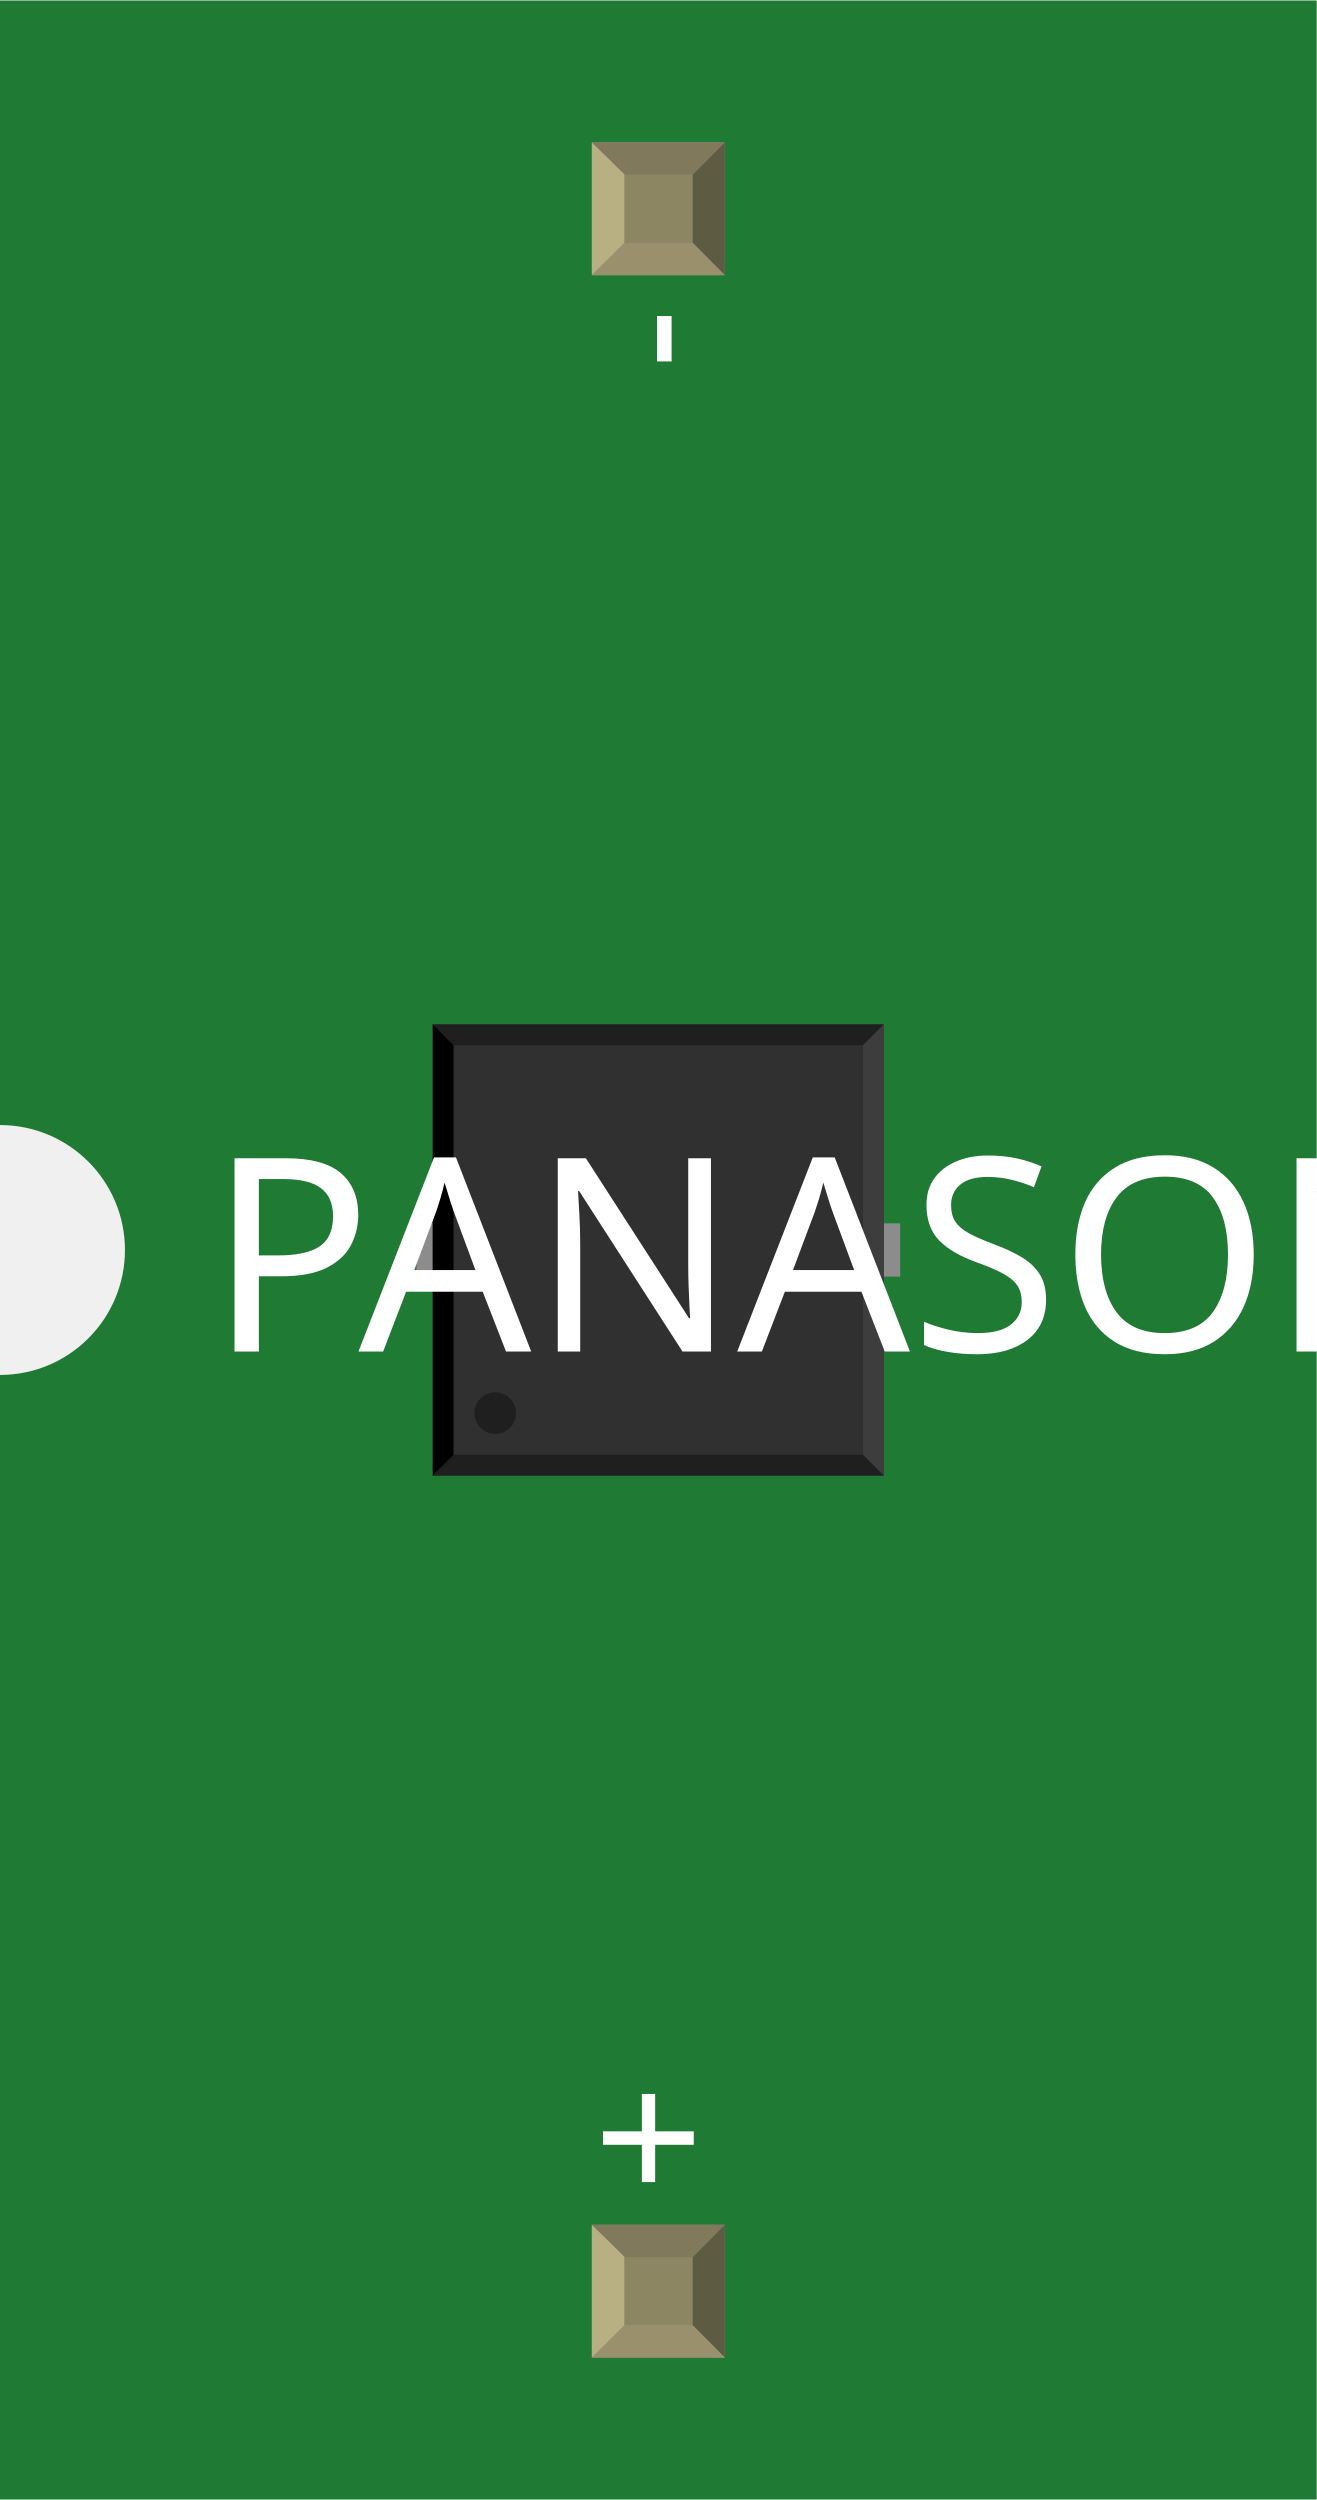
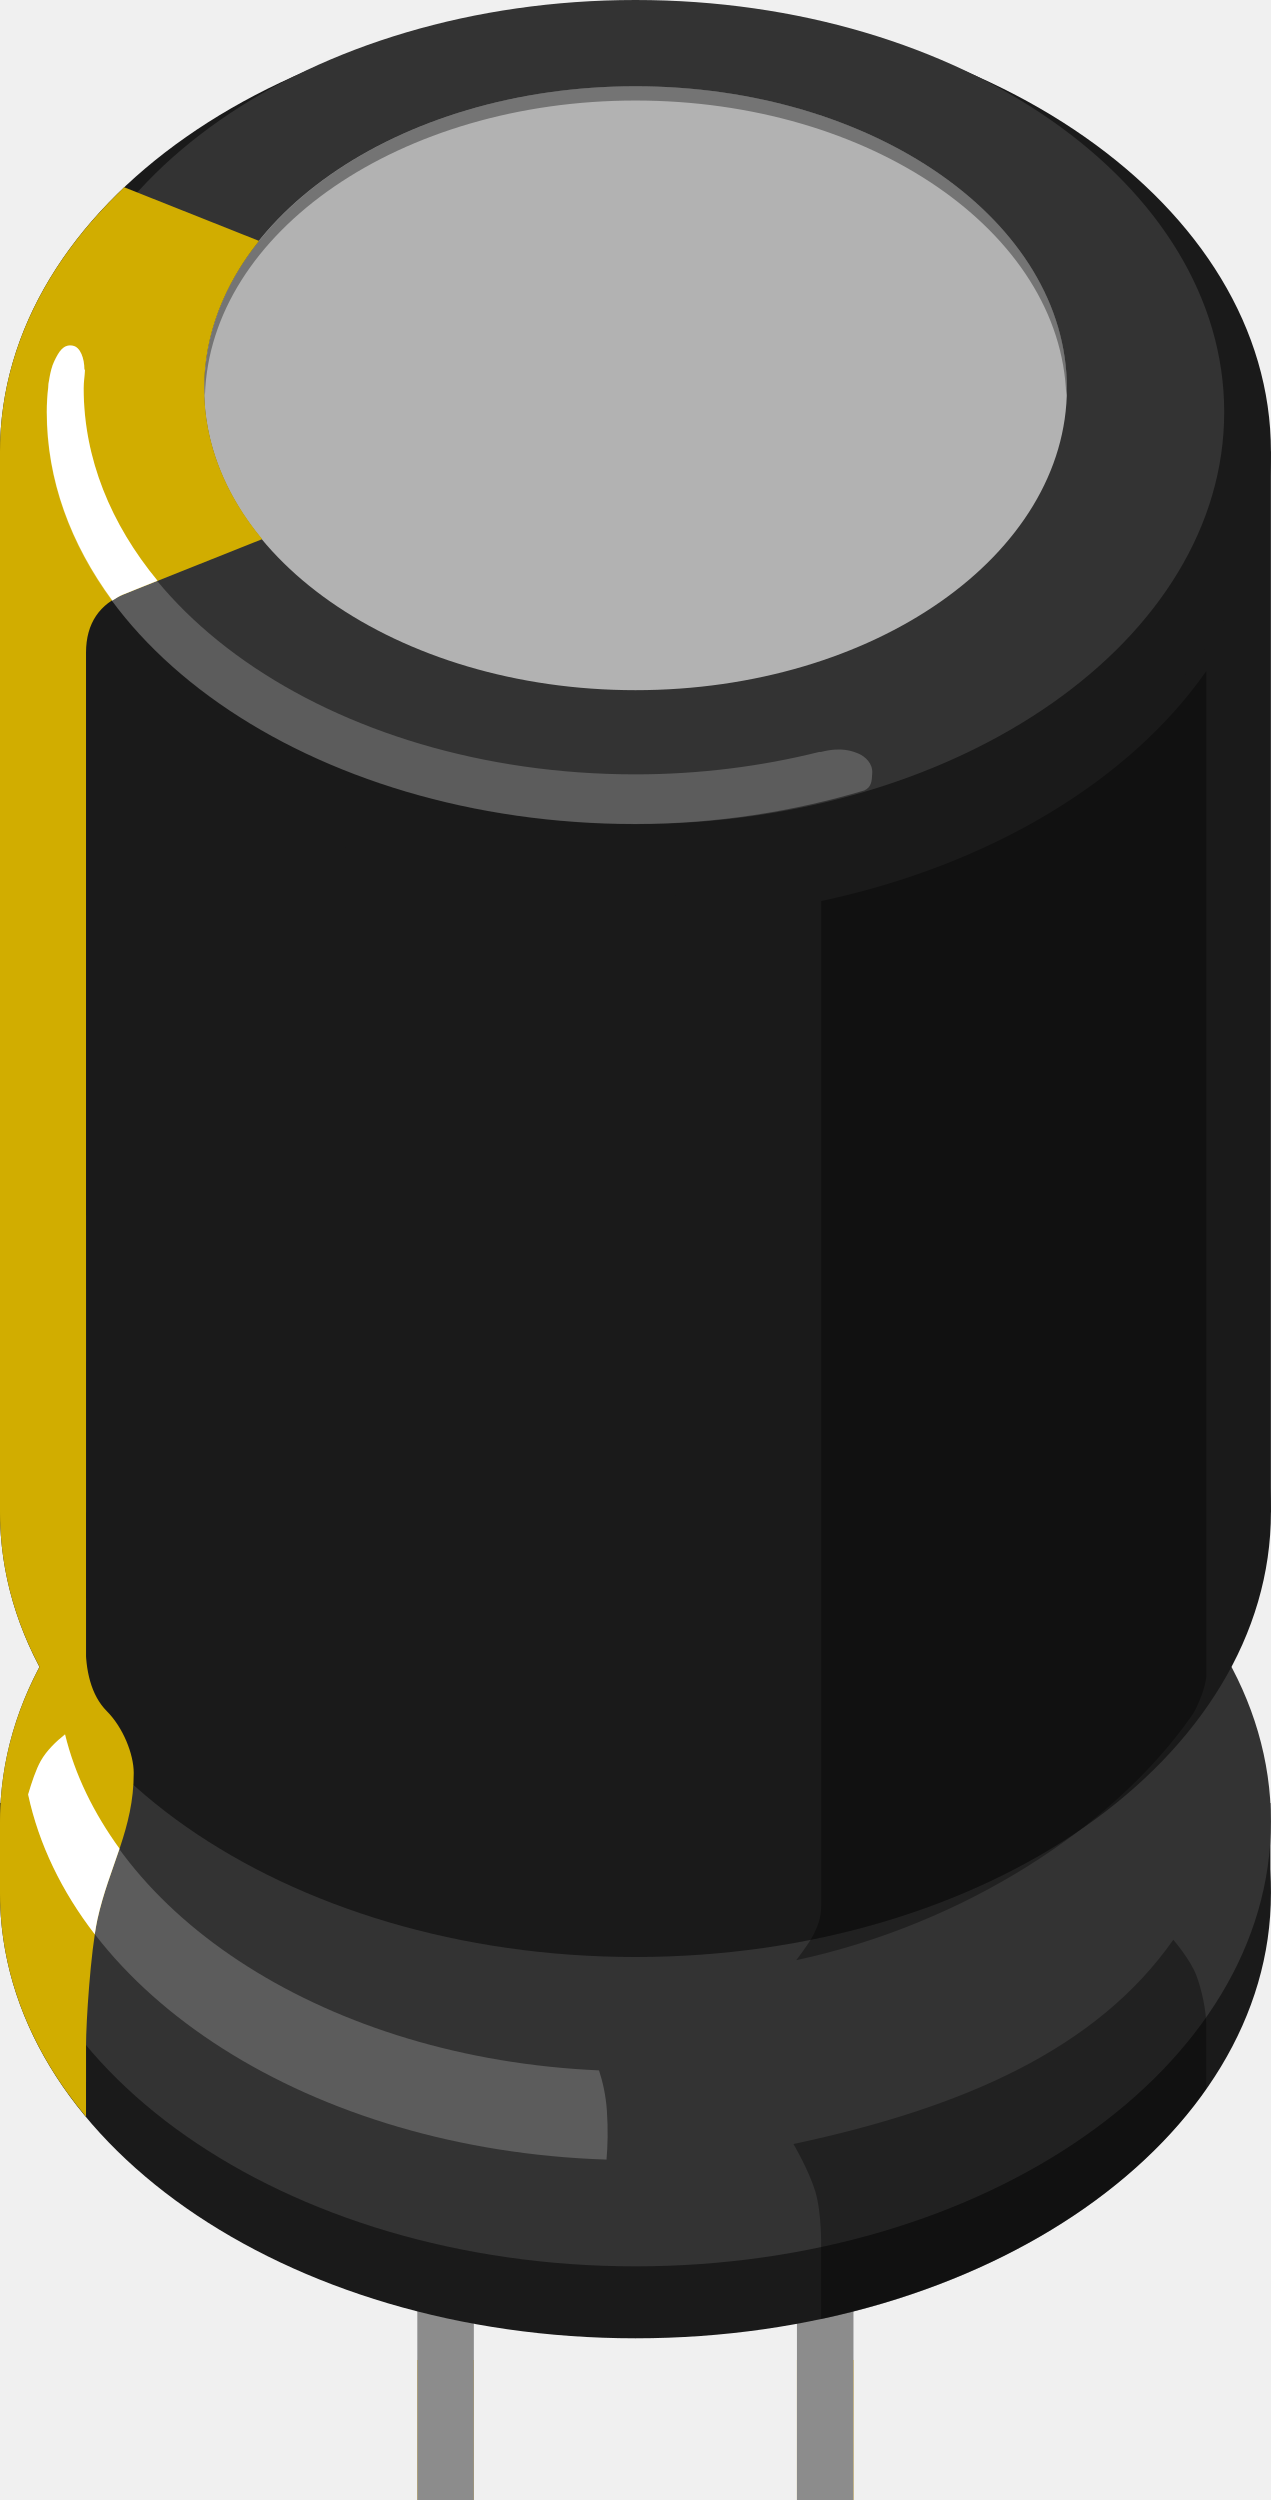
- <svg xmlns="http://www.w3.org/2000/svg" width="0.316in" x="0in" version="1.2" y="0in" height="0.6in" viewBox="0 0 316.142 600" baseProfile="tiny">
-   <g id="breadboard">
-     <g id="icon">
-       <path fill="#1F7A34" stroke="none" stroke-width="0" d="M0,0L0,270A30,30 0 0 1 0,330L0,600L316.142,600L316.142,0L0,0z" />
-       <g transform="translate(41.9291,191.669)">
-         <g transform="matrix(0.5, 0, 0, 0.5, 58.0709, 54.1654)">
-           <rect width="86.614" x="0" y="95.535" fill="#8c8c8c" connectorname="-" height="25.59" stroke="none" stroke-linecap="round" stroke-width="0" />
-           <rect width="86.614" x="145.669" y="95.535" fill="#8c8c8c" connectorname="+" height="25.59" stroke="none" stroke-linecap="round" stroke-width="0" />
-           <rect width="216.661" x="7.811" y="0" fill="#303030" height="216.661" stroke="none" stroke-width="0" />
-           <polygon fill="#1f1f1f" points="7.811,0 224.472,0 214.472,10 17.811,10" />
-           <polygon fill="#1f1f1f" points="7.811,216.661 224.472,216.661 214.472,206.661 17.811,206.661" />
-           <polygon fill="#000000" points="7.811,0 7.811,216.661 17.811,206.661 17.811,10" />
-           <polygon fill="#3d3d3d" points="224.472,0 224.472,216.661 214.472,206.661 214.472,10" />
-           <circle fill="#1f1f1f" cx="37.811" cy="186.661" stroke="none" r="10" stroke-width="0" />
-         </g>
+ <svg xmlns="http://www.w3.org/2000/svg" version="1.1" id="Ebene_1" x="0px" y="0px" width="16.725px" height="32.901px" viewBox="0 0 16.725 32.901" enable-background="new 0 0 16.725 32.901" xml:space="preserve">
+   <g id="copper1">
+     <rect id="connector1pad" x="5.492" y="31.058" fill="#F7BD13" width="0.744" height="1.844" />
+     <rect id="connector0pad" x="10.488" y="31.058" fill="#F7BD13" width="0.744" height="1.844" />
+     <g id="copper0">
+ 	</g>
+   </g>
+   <g id="icon">
+     <g>
+       <g>
+         <rect x="5.492" y="26.7" fill="#8C8C8C" width="0.744" height="6.201" />
+         <rect x="10.488" y="26.7" fill="#8C8C8C" width="0.744" height="6.201" />
      </g>
-       <text x="50" y="324.375" font-family="OCRA" fill="white" text-anchor="start" stroke="none" id="label" stroke-width="0" font-size="65">PANASONIC_C</text>
-       <g transform="translate(171.571,526.05)">
-         <g transform="rotate(-90)">
-           <text x="0" y="0" font-family="OCRA" fill="white" text-anchor="start" stroke="none" stroke-width="0" font-size="45">+</text>
-         </g>
-       </g>
-       <g transform="translate(171.571,73.95)">
-         <g transform="rotate(-90)">
-           <text x="0" y="0" font-family="OCRA" fill="white" text-anchor="end" stroke="none" stroke-width="0" font-size="45">-</text>
-         </g>
-       </g>
-     </g>
-     <g transform="translate(142.106,534.05)">
-       <rect width="31.93" x="0" y="0" fill="#8D8C8C" height="31.9" id="connector0pin" />
-       <rect width="16.444" x="7.792" y="7.735" fill="#8C8663" height="16.415" />
-       <polygon fill="#B8AF82" points="0,31.9,7.792,24.137,7.792,6.972,0,0" />
-       <polygon fill="#80795B" points="24.208,7.763,7.903,7.763,0,0,31.93,0" />
-       <polygon fill="#5E5B43" points="24.208,24.137,24.208,7.763,31.93,0,31.93,31.9" />
-       <polygon fill="#9A916C" points="0,31.9,7.875,24.137,24.208,24.137,31.93,31.9" />
-     </g>
-     <g transform="translate(142.106,34.05)">
-       <rect width="31.93" x="0" y="0" fill="#8D8C8C" height="31.9" id="connector1pin" />
-       <rect width="16.444" x="7.792" y="7.735" fill="#8C8663" height="16.415" />
-       <polygon fill="#B8AF82" points="0,31.9,7.792,24.137,7.792,6.972,0,0" />
-       <polygon fill="#80795B" points="24.208,7.763,7.903,7.763,0,0,31.93,0" />
-       <polygon fill="#5E5B43" points="24.208,24.137,24.208,7.763,31.93,0,31.93,31.9" />
-       <polygon fill="#9A916C" points="0,31.9,7.875,24.137,24.208,24.137,31.93,31.9" />
+       <ellipse fill="#1A1A1A" cx="8.363" cy="24.919" rx="8.363" ry="5.854" />
+       <rect y="23.728" fill="#1A1A1A" width="16.719" height="1.191" />
+       <ellipse fill="#333333" cx="8.363" cy="23.972" rx="8.363" ry="5.854" />
+       <ellipse fill="#1A1A1A" cx="8.363" cy="19.902" rx="8.363" ry="5.853" />
+       <rect y="5.941" fill="#1A1A1A" width="16.725" height="13.962" />
+       <ellipse fill="#1A1A1A" cx="8.363" cy="5.942" rx="8.363" ry="5.854" />
+       <ellipse fill="#333333" cx="8.363" cy="5.423" rx="7.748" ry="5.423" />
+       <ellipse fill="#B2B2B2" cx="8.363" cy="5.109" rx="5.678" ry="3.974" />
+       <path fill="#D1AD00" d="M1.633,2.468C0.607,3.439,0,4.641,0,5.941v3.234h1.119V8.862l0.013-0.115c0,0,0,0.061,0-0.158    c0-0.392,0.186-0.644,0.502-0.769c0.303-0.12,0.28-2.259,0.28-2.259L1.633,2.468z" />
+       <path fill="#D1AD00" d="M2.687,5.109c0-0.704,0.264-1.366,0.723-1.938L1.633,2.464c-0.644,0.79-1.017,1.704-1.017,2.678    S0.99,7.028,1.633,7.82l1.818-0.725C2.968,6.513,2.687,5.834,2.687,5.109z" />
+       <rect y="8.747" fill="#D1AD00" width="1.132" height="11.156" />
+       <rect y="15.991" fill="#D1AD00" width="1.132" height="1.926" />
+       <path fill="#D1AD00" d="M0,23.974v0.945c0,1.07,0.412,2.076,1.132,2.939v-0.947v-4.934v-0.945C0.412,21.897,0,22.901,0,23.974z" />
+       <path fill="#D1AD00" d="M1.132,16.966C0.412,17.829,0,18.831,0,19.903s0.412,2.072,1.132,2.939V16.966z" />
+       <path fill="#D1AD00" d="M1.132,27.401c0,0,0-0.215,0-0.49c0-0.277,0.059-1.23,0.151-1.654c0.155-0.701,0.477-1.182,0.477-1.924    c0-0.248-0.141-0.6-0.354-0.813c-0.21-0.211-0.28-0.539-0.28-0.883c0-0.346,0-0.781,0-0.781L0.643,20.87l0.054,6.033L1.132,27.401    z" />
+       <path opacity="0.35" enable-background="new    " d="M8.363,1.323c3.092,0,5.599,1.729,5.669,3.88    c0.003-0.032,0.01-0.062,0.01-0.094c0-2.194-2.543-3.975-5.677-3.975s-5.676,1.78-5.676,3.975c0,0.033,0.005,0.063,0.008,0.094    C2.765,3.053,5.273,1.323,8.363,1.323z" />
+       <path opacity="0.35" enable-background="new    " d="M10.807,11.858v2.447v7.035c0,0,0,3.609,0,3.752    c0,0.145-0.047,0.264-0.105,0.377c-0.067,0.127-0.224,0.328-0.224,0.328c2.224-0.477,4.187-1.764,5.195-3.203    c0.07-0.09,0.143-0.279,0.166-0.361c0.029-0.086,0.037-0.166,0.037-0.166v-0.725v-4.01V8.831    C14.866,10.276,13.031,11.384,10.807,11.858z" />
+       <path opacity="0.35" enable-background="new    " d="M15.746,26.001c-0.077-0.209-0.305-0.473-0.305-0.473    c-1.011,1.443-2.771,2.213-4.999,2.688c0,0,0.201,0.34,0.289,0.629c0.085,0.289,0.075,0.727,0.075,0.727v0.949    c2.225-0.475,4.061-1.586,5.069-3.029c0,0,0-0.658,0-0.832C15.877,26.464,15.812,26.175,15.746,26.001z" />
+       <path opacity="0.2" fill="#FFFFFF" enable-background="new    " d="M7.987,27.778c-0.014-0.201-0.054-0.379-0.104-0.531    c-3.552-0.156-6.44-2.016-7.027-4.422c-0.113,0.09-0.24,0.211-0.317,0.35c-0.063,0.113-0.121,0.283-0.167,0.443    c0.567,2.639,3.729,4.678,7.61,4.803C7.997,28.241,8.004,28.03,7.987,27.778z" />
+       <path opacity="0.2" fill="#FFFFFF" enable-background="new    " d="M11.479,10.173c0.007-0.129-0.095-0.217-0.178-0.254    c-0.085-0.035-0.229-0.092-0.497-0.023h-0.023c-0.759,0.189-1.571,0.295-2.419,0.295c-4.01,0-7.262-2.276-7.262-5.083    c0-0.079,0.012-0.157,0.018-0.235c-0.001-0.008-0.008-0.011-0.008-0.02c0-0.126-0.048-0.289-0.156-0.304    C0.831,4.527,0.774,4.628,0.712,4.754c-0.03,0.063-0.051,0.151-0.068,0.255C0.643,5.022,0.638,5.037,0.637,5.049    C0.635,5.064,0.634,5.081,0.633,5.096C0.622,5.204,0.613,5.311,0.613,5.42c0,2.996,3.47,5.424,7.746,5.424    c1.074,0,2.087-0.166,3.015-0.441C11.466,10.36,11.475,10.286,11.479,10.173z" />
+       <path fill="#FFFFFF" d="M0.536,23.175c-0.063,0.113-0.119,0.281-0.166,0.441c0.141,0.656,0.443,1.277,0.877,1.84    c0.012-0.076,0.023-0.143,0.036-0.201c0.076-0.342,0.191-0.631,0.29-0.926c-0.338-0.467-0.589-0.973-0.717-1.504    C0.742,22.915,0.613,23.038,0.536,23.175z" />
+       <path fill="#FFFFFF" d="M1.101,5.109c0-0.079,0.013-0.157,0.017-0.236c-0.001-0.007-0.008-0.01-0.008-0.019    c0-0.125-0.048-0.289-0.155-0.305c-0.122-0.021-0.181,0.08-0.241,0.206C0.683,4.818,0.661,4.906,0.645,5.01    C0.643,5.022,0.641,5.038,0.638,5.05C0.636,5.065,0.636,5.082,0.635,5.097C0.622,5.205,0.616,5.313,0.616,5.422    c0,0.896,0.315,1.737,0.863,2.482C1.526,7.874,1.574,7.841,1.63,7.82l0.443-0.178C1.46,6.898,1.101,6.034,1.101,5.109z" />
    </g>
  </g>
</svg>
